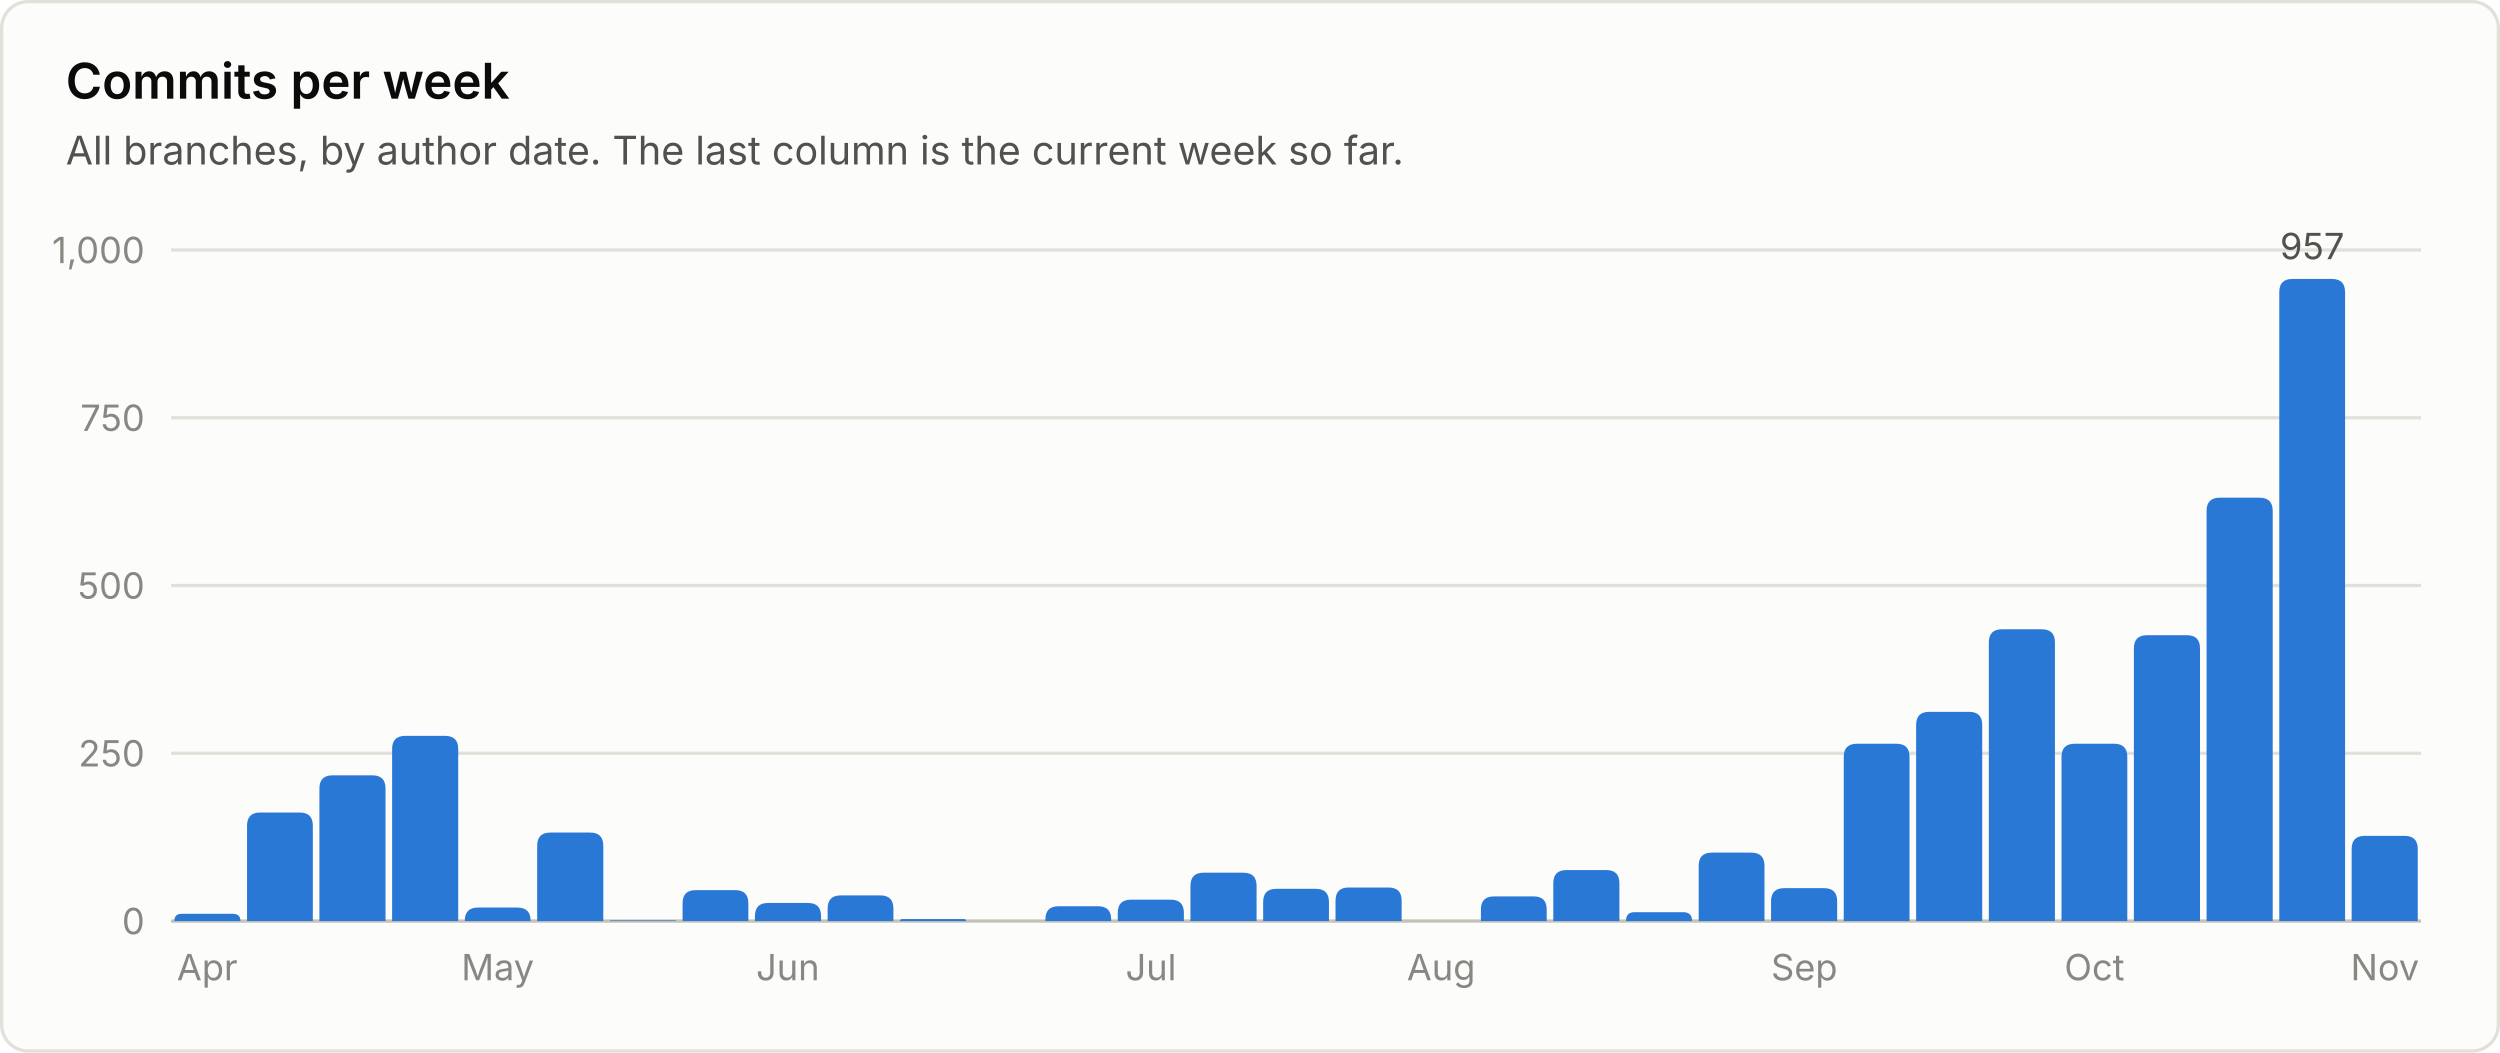
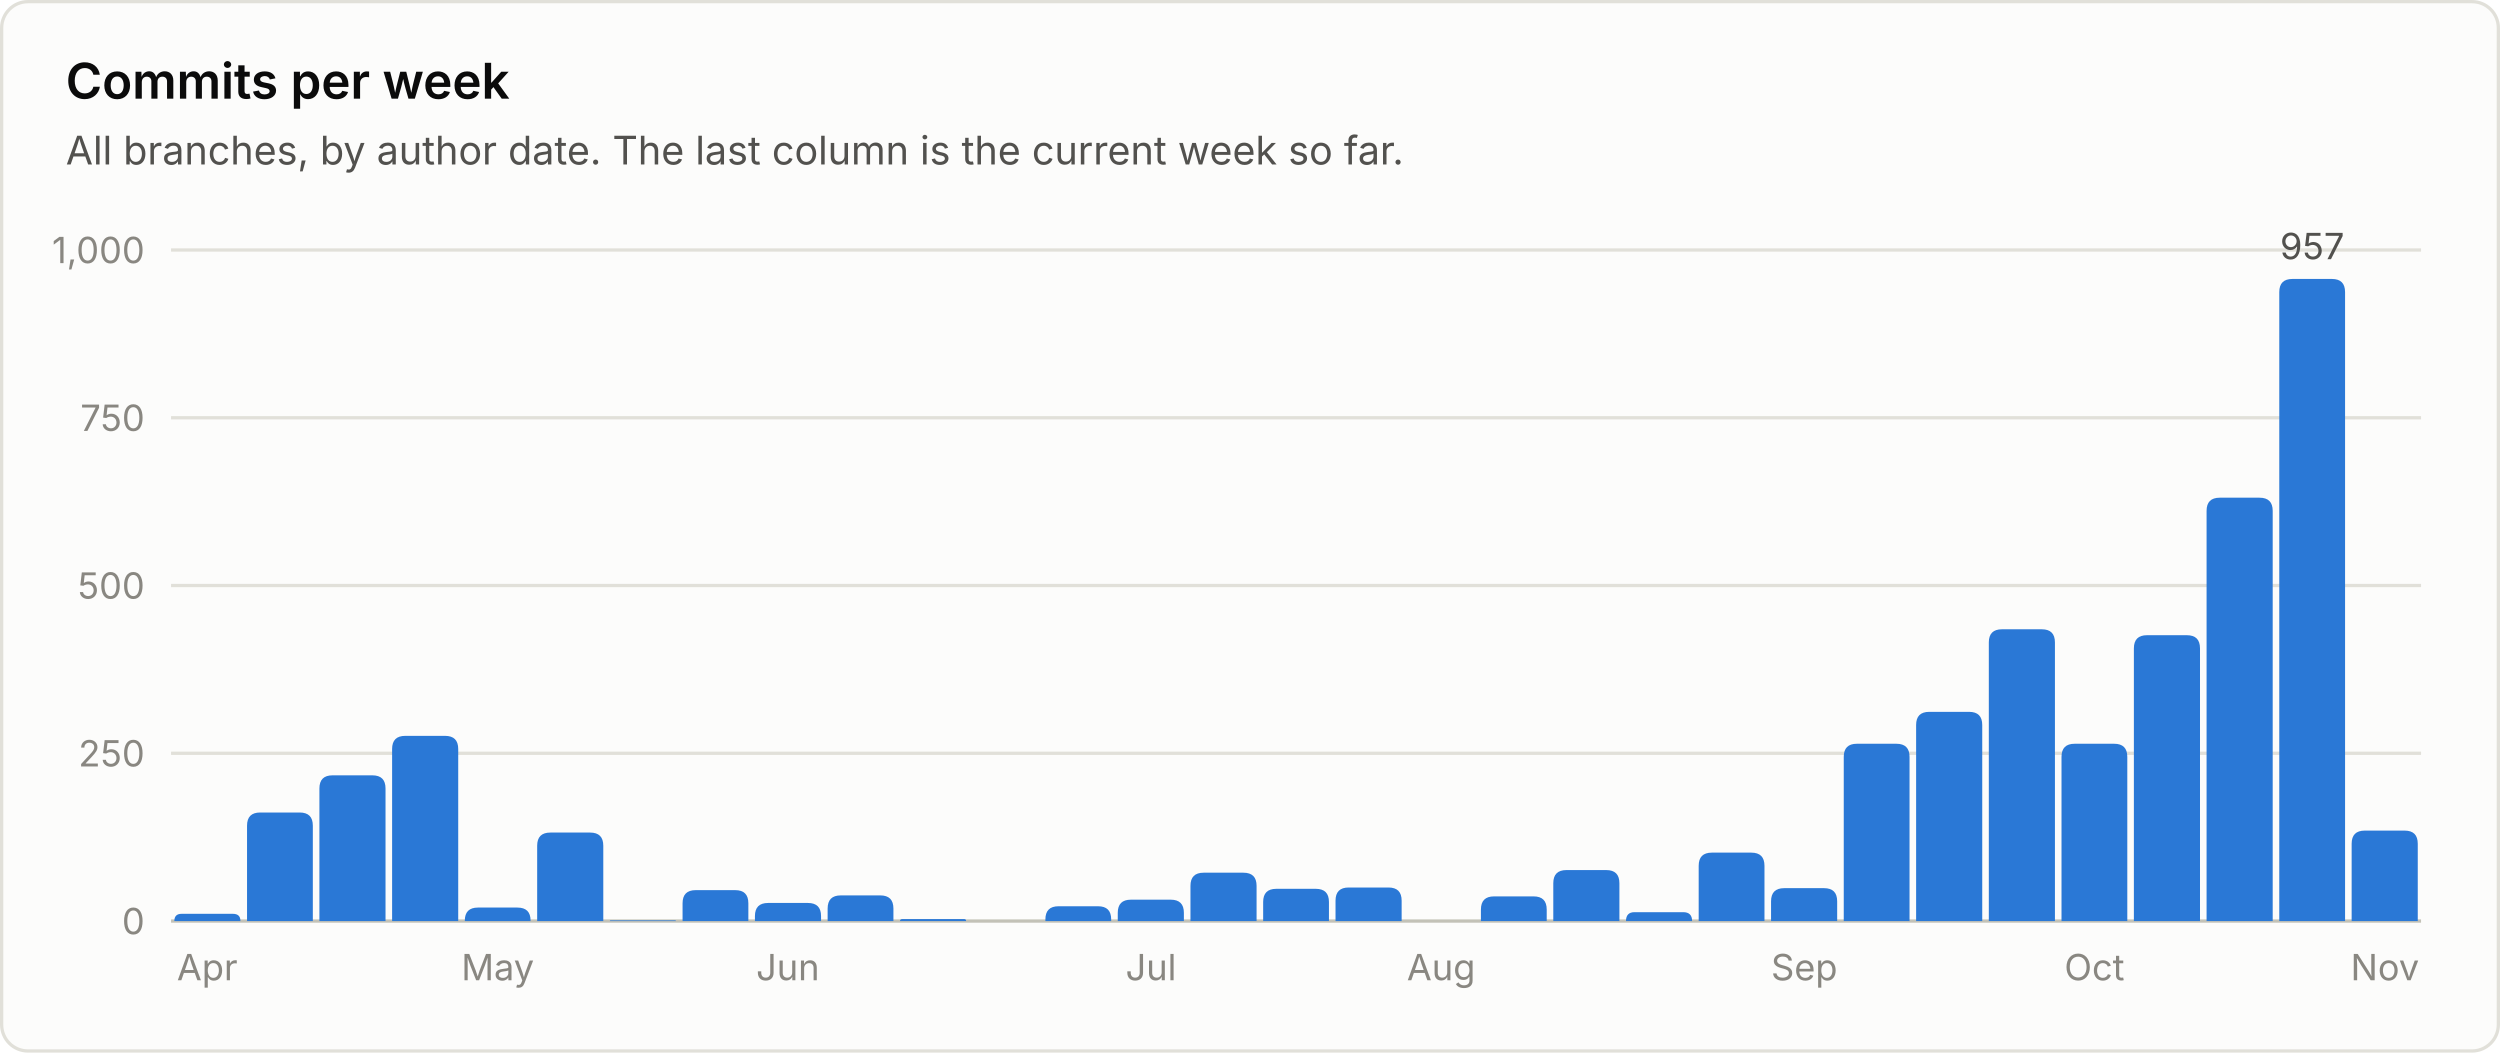
<svg xmlns="http://www.w3.org/2000/svg" viewBox="0 0 760 320" width="760" height="320" role="img" font-family="system-ui, -apple-system, 'Segoe UI', sans-serif">
  <rect x="0.5" y="0.5" width="759" height="319" rx="8" fill="#fcfcfb" stroke="#e1e0d9" />
  <text x="20.0" y="30.0" fill="#0b0b0b" font-size="15" font-weight="600" text-anchor="start">Commits per week</text>
  <text x="20.0" y="50.0" fill="#52514e" font-size="12" font-weight="400" text-anchor="start">All branches, by author date. The last column is the current week so far.</text>
  <line x1="52" y1="280.0" x2="736" y2="280.0" stroke="#c3c2b7" stroke-width="1" />
  <text x="44.0" y="284.0" fill="#898781" font-size="11" font-weight="400" text-anchor="end">0</text>
  <line x1="52" y1="229.0" x2="736" y2="229.0" stroke="#e1e0d9" stroke-width="1" />
  <text x="44.0" y="233.0" fill="#898781" font-size="11" font-weight="400" text-anchor="end">250</text>
  <line x1="52" y1="178.0" x2="736" y2="178.0" stroke="#e1e0d9" stroke-width="1" />
  <text x="44.0" y="182.0" fill="#898781" font-size="11" font-weight="400" text-anchor="end">500</text>
  <line x1="52" y1="127.0" x2="736" y2="127.0" stroke="#e1e0d9" stroke-width="1" />
  <text x="44.0" y="131.0" fill="#898781" font-size="11" font-weight="400" text-anchor="end">750</text>
  <line x1="52" y1="76.0" x2="736" y2="76.0" stroke="#e1e0d9" stroke-width="1" />
  <text x="44.0" y="80.0" fill="#898781" font-size="11" font-weight="400" text-anchor="end">1,000</text>
  <path d="M53.0 280.0 V280.0 Q53.0 277.8 55.2 277.8 H70.8 Q73.1 277.8 73.1 280.0 V280.0 Z" fill="#2a78d6" />
  <text x="63.0" y="298.0" fill="#898781" font-size="11" font-weight="400" text-anchor="middle">Apr</text>
  <path d="M75.1 280.0 V251.0 Q75.1 247.0 79.1 247.0 H91.1 Q95.1 247.0 95.1 251.0 V280.0 Z" fill="#2a78d6" />
  <path d="M97.1 280.0 V239.7 Q97.1 235.7 101.1 235.7 H113.2 Q117.2 235.7 117.2 239.7 V280.0 Z" fill="#2a78d6" />
  <path d="M119.2 280.0 V227.7 Q119.2 223.7 123.2 223.7 H135.3 Q139.3 223.7 139.3 227.7 V280.0 Z" fill="#2a78d6" />
  <path d="M141.3 280.0 V279.9 Q141.3 275.9 145.3 275.9 H157.3 Q161.3 275.9 161.3 279.9 V280.0 Z" fill="#2a78d6" />
  <text x="151.3" y="298.0" fill="#898781" font-size="11" font-weight="400" text-anchor="middle">May</text>
  <path d="M163.3 280.0 V257.1 Q163.3 253.1 167.3 253.1 H179.4 Q183.4 253.1 183.4 257.1 V280.0 Z" fill="#2a78d6" />
  <path d="M185.4 280.0 V280.0 Q185.4 279.8 185.6 279.8 H205.2 Q205.5 279.8 205.5 280.0 V280.0 Z" fill="#2a78d6" />
  <path d="M207.5 280.0 V274.6 Q207.5 270.6 211.5 270.6 H223.5 Q227.5 270.6 227.5 274.6 V280.0 Z" fill="#2a78d6" />
  <path d="M229.5 280.0 V278.5 Q229.5 274.5 233.5 274.5 H245.6 Q249.6 274.5 249.6 278.5 V280.0 Z" fill="#2a78d6" />
  <text x="239.5" y="298.0" fill="#898781" font-size="11" font-weight="400" text-anchor="middle">Jun</text>
  <path d="M251.6 280.0 V276.2 Q251.6 272.2 255.6 272.2 H267.6 Q271.6 272.2 271.6 276.2 V280.0 Z" fill="#2a78d6" />
  <path d="M273.6 280.0 V280.0 Q273.6 279.4 274.3 279.4 H293.1 Q293.7 279.4 293.7 280.0 V280.0 Z" fill="#2a78d6" />
  <path d="M317.8 280.0 V279.5 Q317.8 275.5 321.8 275.5 H333.8 Q337.8 275.5 337.8 279.5 V280.0 Z" fill="#2a78d6" />
  <path d="M339.8 280.0 V277.5 Q339.8 273.5 343.8 273.5 H355.9 Q359.9 273.5 359.9 277.5 V280.0 Z" fill="#2a78d6" />
  <text x="349.9" y="298.0" fill="#898781" font-size="11" font-weight="400" text-anchor="middle">Jul</text>
  <path d="M361.9 280.0 V269.3 Q361.9 265.3 365.9 265.3 H378.0 Q382.0 265.3 382.0 269.3 V280.0 Z" fill="#2a78d6" />
  <path d="M384.0 280.0 V274.2 Q384.0 270.2 388.0 270.2 H400.0 Q404.0 270.2 404.0 274.2 V280.0 Z" fill="#2a78d6" />
  <path d="M406.0 280.0 V273.8 Q406.0 269.8 410.0 269.8 H422.1 Q426.1 269.8 426.1 273.8 V280.0 Z" fill="#2a78d6" />
  <text x="438.1" y="298.0" fill="#898781" font-size="11" font-weight="400" text-anchor="middle">Aug</text>
  <path d="M450.2 280.0 V276.5 Q450.2 272.5 454.2 272.5 H466.2 Q470.2 272.5 470.2 276.5 V280.0 Z" fill="#2a78d6" />
  <path d="M472.2 280.0 V268.5 Q472.2 264.5 476.2 264.5 H488.3 Q492.3 264.5 492.3 268.5 V280.0 Z" fill="#2a78d6" />
  <path d="M494.3 280.0 V280.0 Q494.3 277.3 496.9 277.3 H511.7 Q514.4 277.3 514.4 280.0 V280.0 Z" fill="#2a78d6" />
  <path d="M516.4 280.0 V263.2 Q516.4 259.2 520.4 259.2 H532.4 Q536.4 259.2 536.4 263.2 V280.0 Z" fill="#2a78d6" />
  <path d="M538.4 280.0 V274.0 Q538.4 270.0 542.4 270.0 H554.5 Q558.5 270.0 558.5 274.0 V280.0 Z" fill="#2a78d6" />
  <text x="548.5" y="298.0" fill="#898781" font-size="11" font-weight="400" text-anchor="middle">Sep</text>
  <path d="M560.5 280.0 V230.1 Q560.5 226.1 564.5 226.1 H576.5 Q580.5 226.1 580.5 230.1 V280.0 Z" fill="#2a78d6" />
  <path d="M582.5 280.0 V220.4 Q582.5 216.4 586.5 216.4 H598.6 Q602.6 216.4 602.6 220.4 V280.0 Z" fill="#2a78d6" />
  <path d="M604.6 280.0 V195.3 Q604.6 191.3 608.6 191.3 H620.7 Q624.7 191.3 624.7 195.3 V280.0 Z" fill="#2a78d6" />
  <path d="M626.7 280.0 V230.1 Q626.7 226.1 630.7 226.1 H642.7 Q646.7 226.1 646.7 230.1 V280.0 Z" fill="#2a78d6" />
  <text x="636.7" y="298.0" fill="#898781" font-size="11" font-weight="400" text-anchor="middle">Oct</text>
  <path d="M648.7 280.0 V197.1 Q648.7 193.1 652.7 193.1 H664.8 Q668.8 193.1 668.8 197.1 V280.0 Z" fill="#2a78d6" />
  <path d="M670.8 280.0 V155.3 Q670.8 151.3 674.8 151.3 H686.9 Q690.9 151.3 690.9 155.3 V280.0 Z" fill="#2a78d6" />
  <path d="M692.9 280.0 V88.8 Q692.9 84.8 696.9 84.8 H708.9 Q712.9 84.8 712.9 88.8 V280.0 Z" fill="#2a78d6" />
  <text x="702.9" y="78.8" fill="#52514e" font-size="11" font-weight="400" text-anchor="middle">957</text>
-   <path d="M714.9 280.0 V258.1 Q714.9 254.1 718.9 254.1 H731.0 Q735.0 254.1 735.0 258.1 V280.0 Z" fill="#2a78d6" />
+   <path d="M714.9 280.0 V256.5 Q714.9 252.5 718.9 252.5 H731.0 Q735.0 252.5 735.0 256.5 V280.0 Z" fill="#2a78d6" />
  <text x="725.0" y="298.0" fill="#898781" font-size="11" font-weight="400" text-anchor="middle">Nov</text>
</svg>
